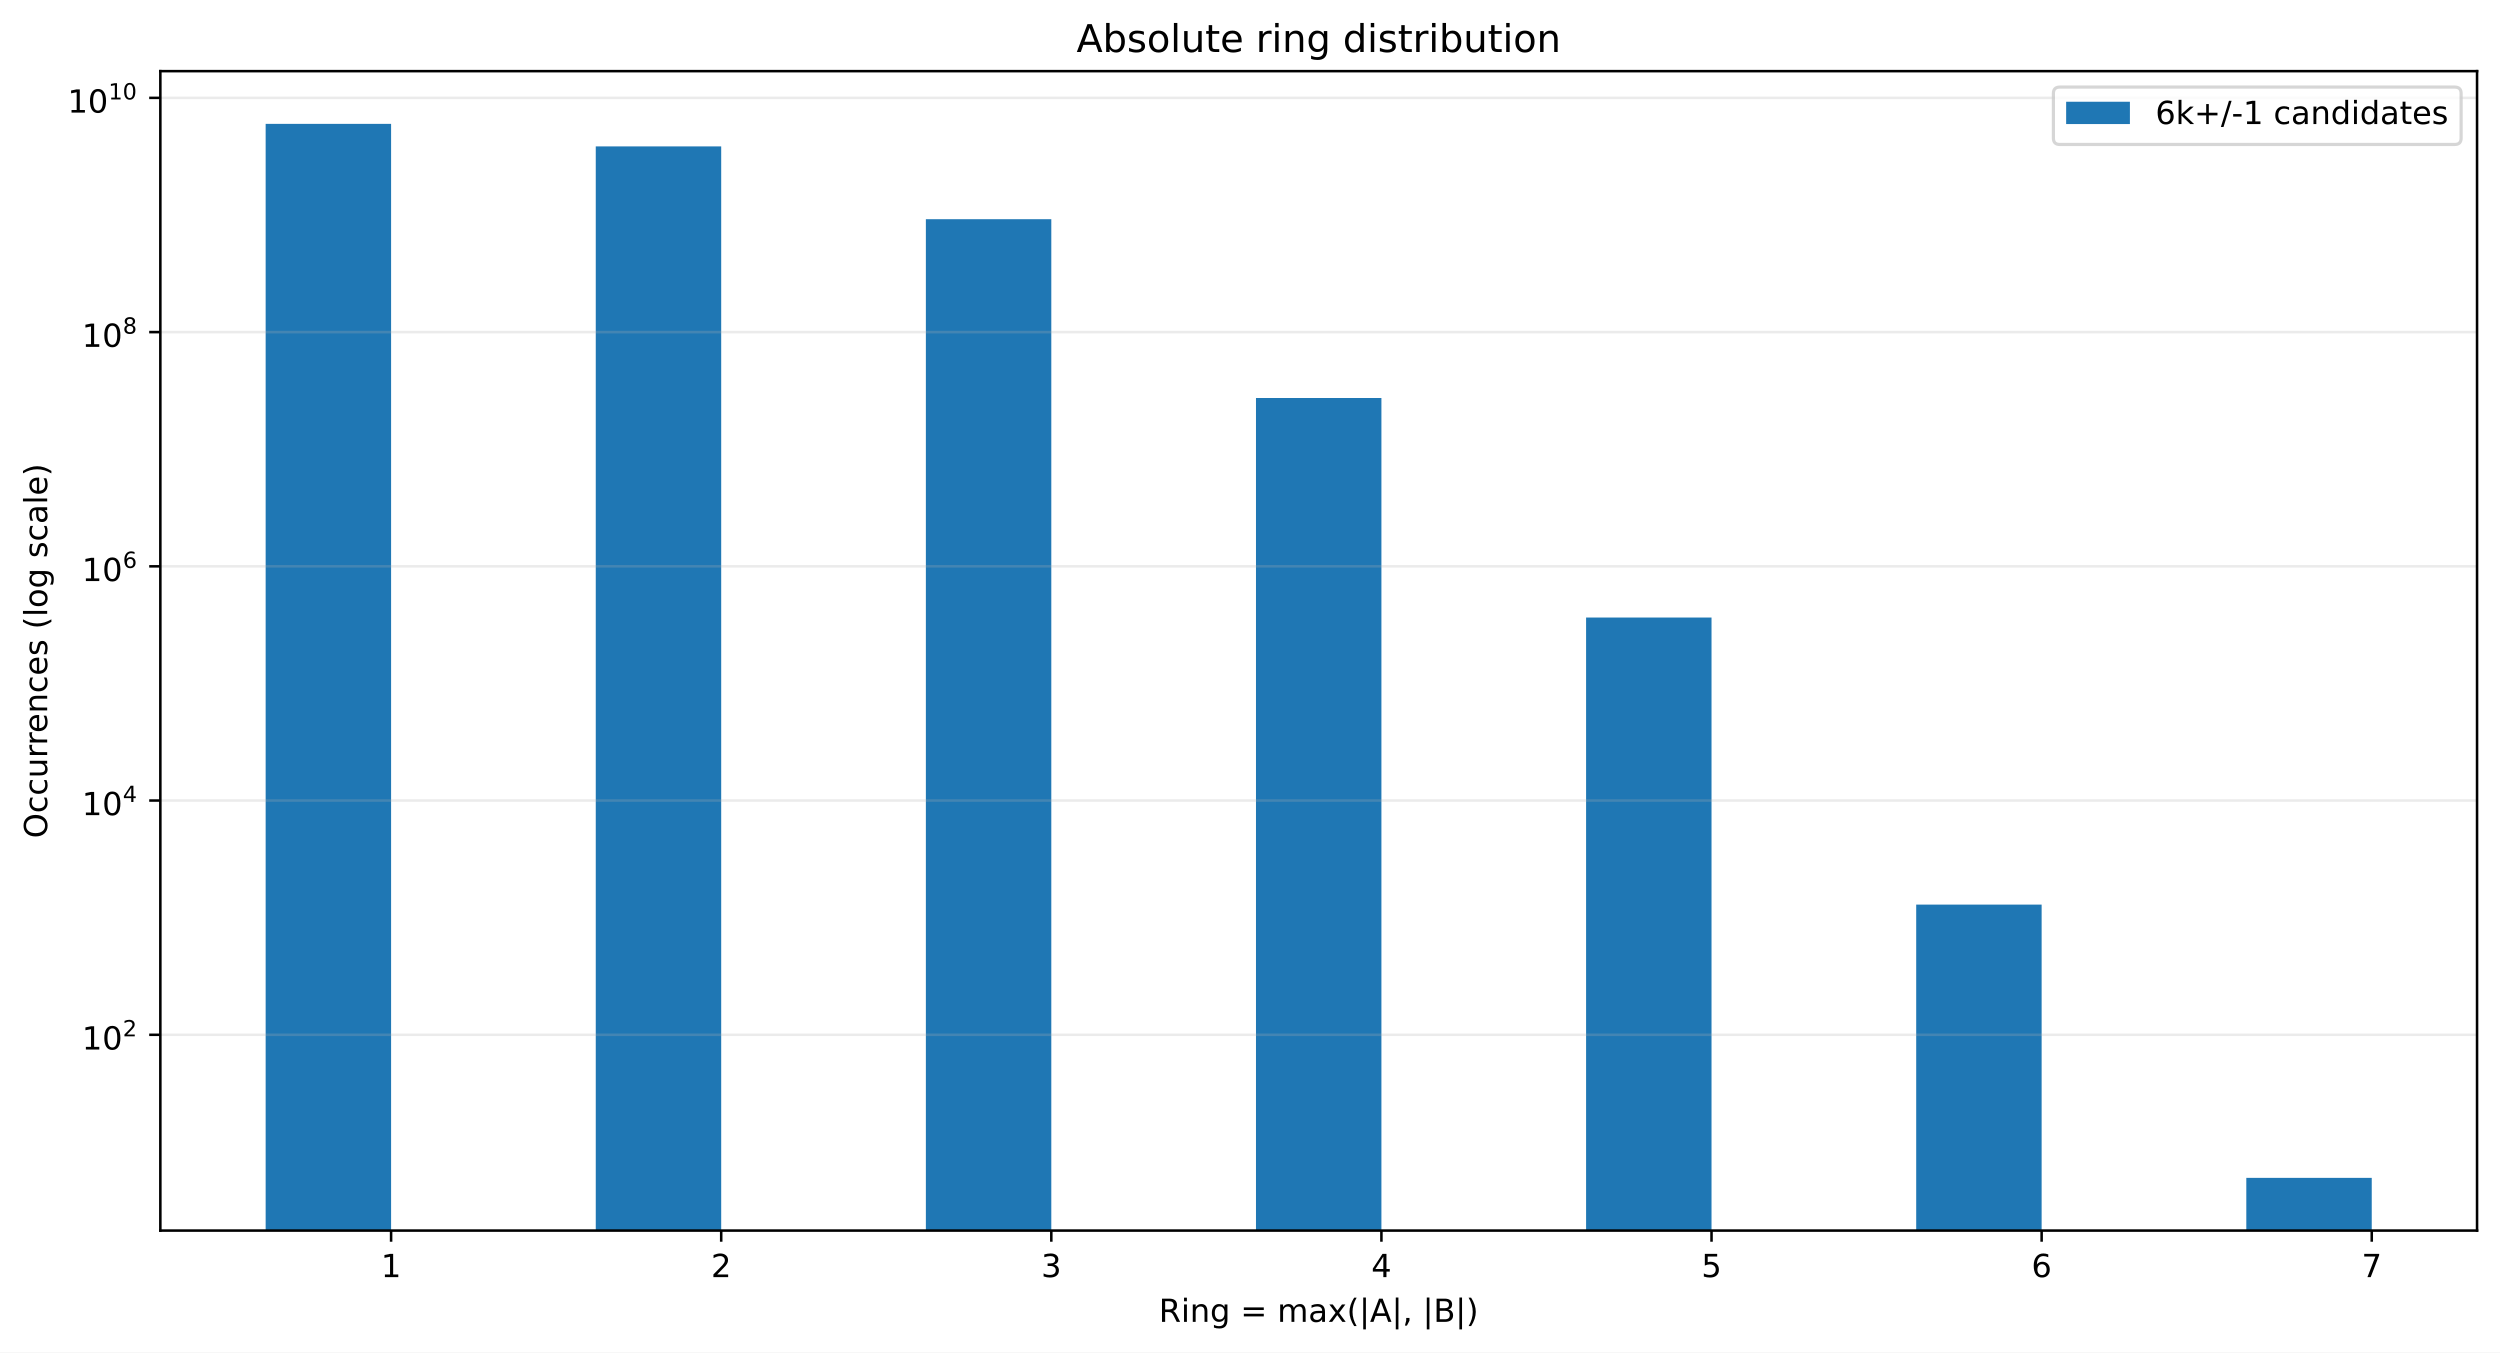
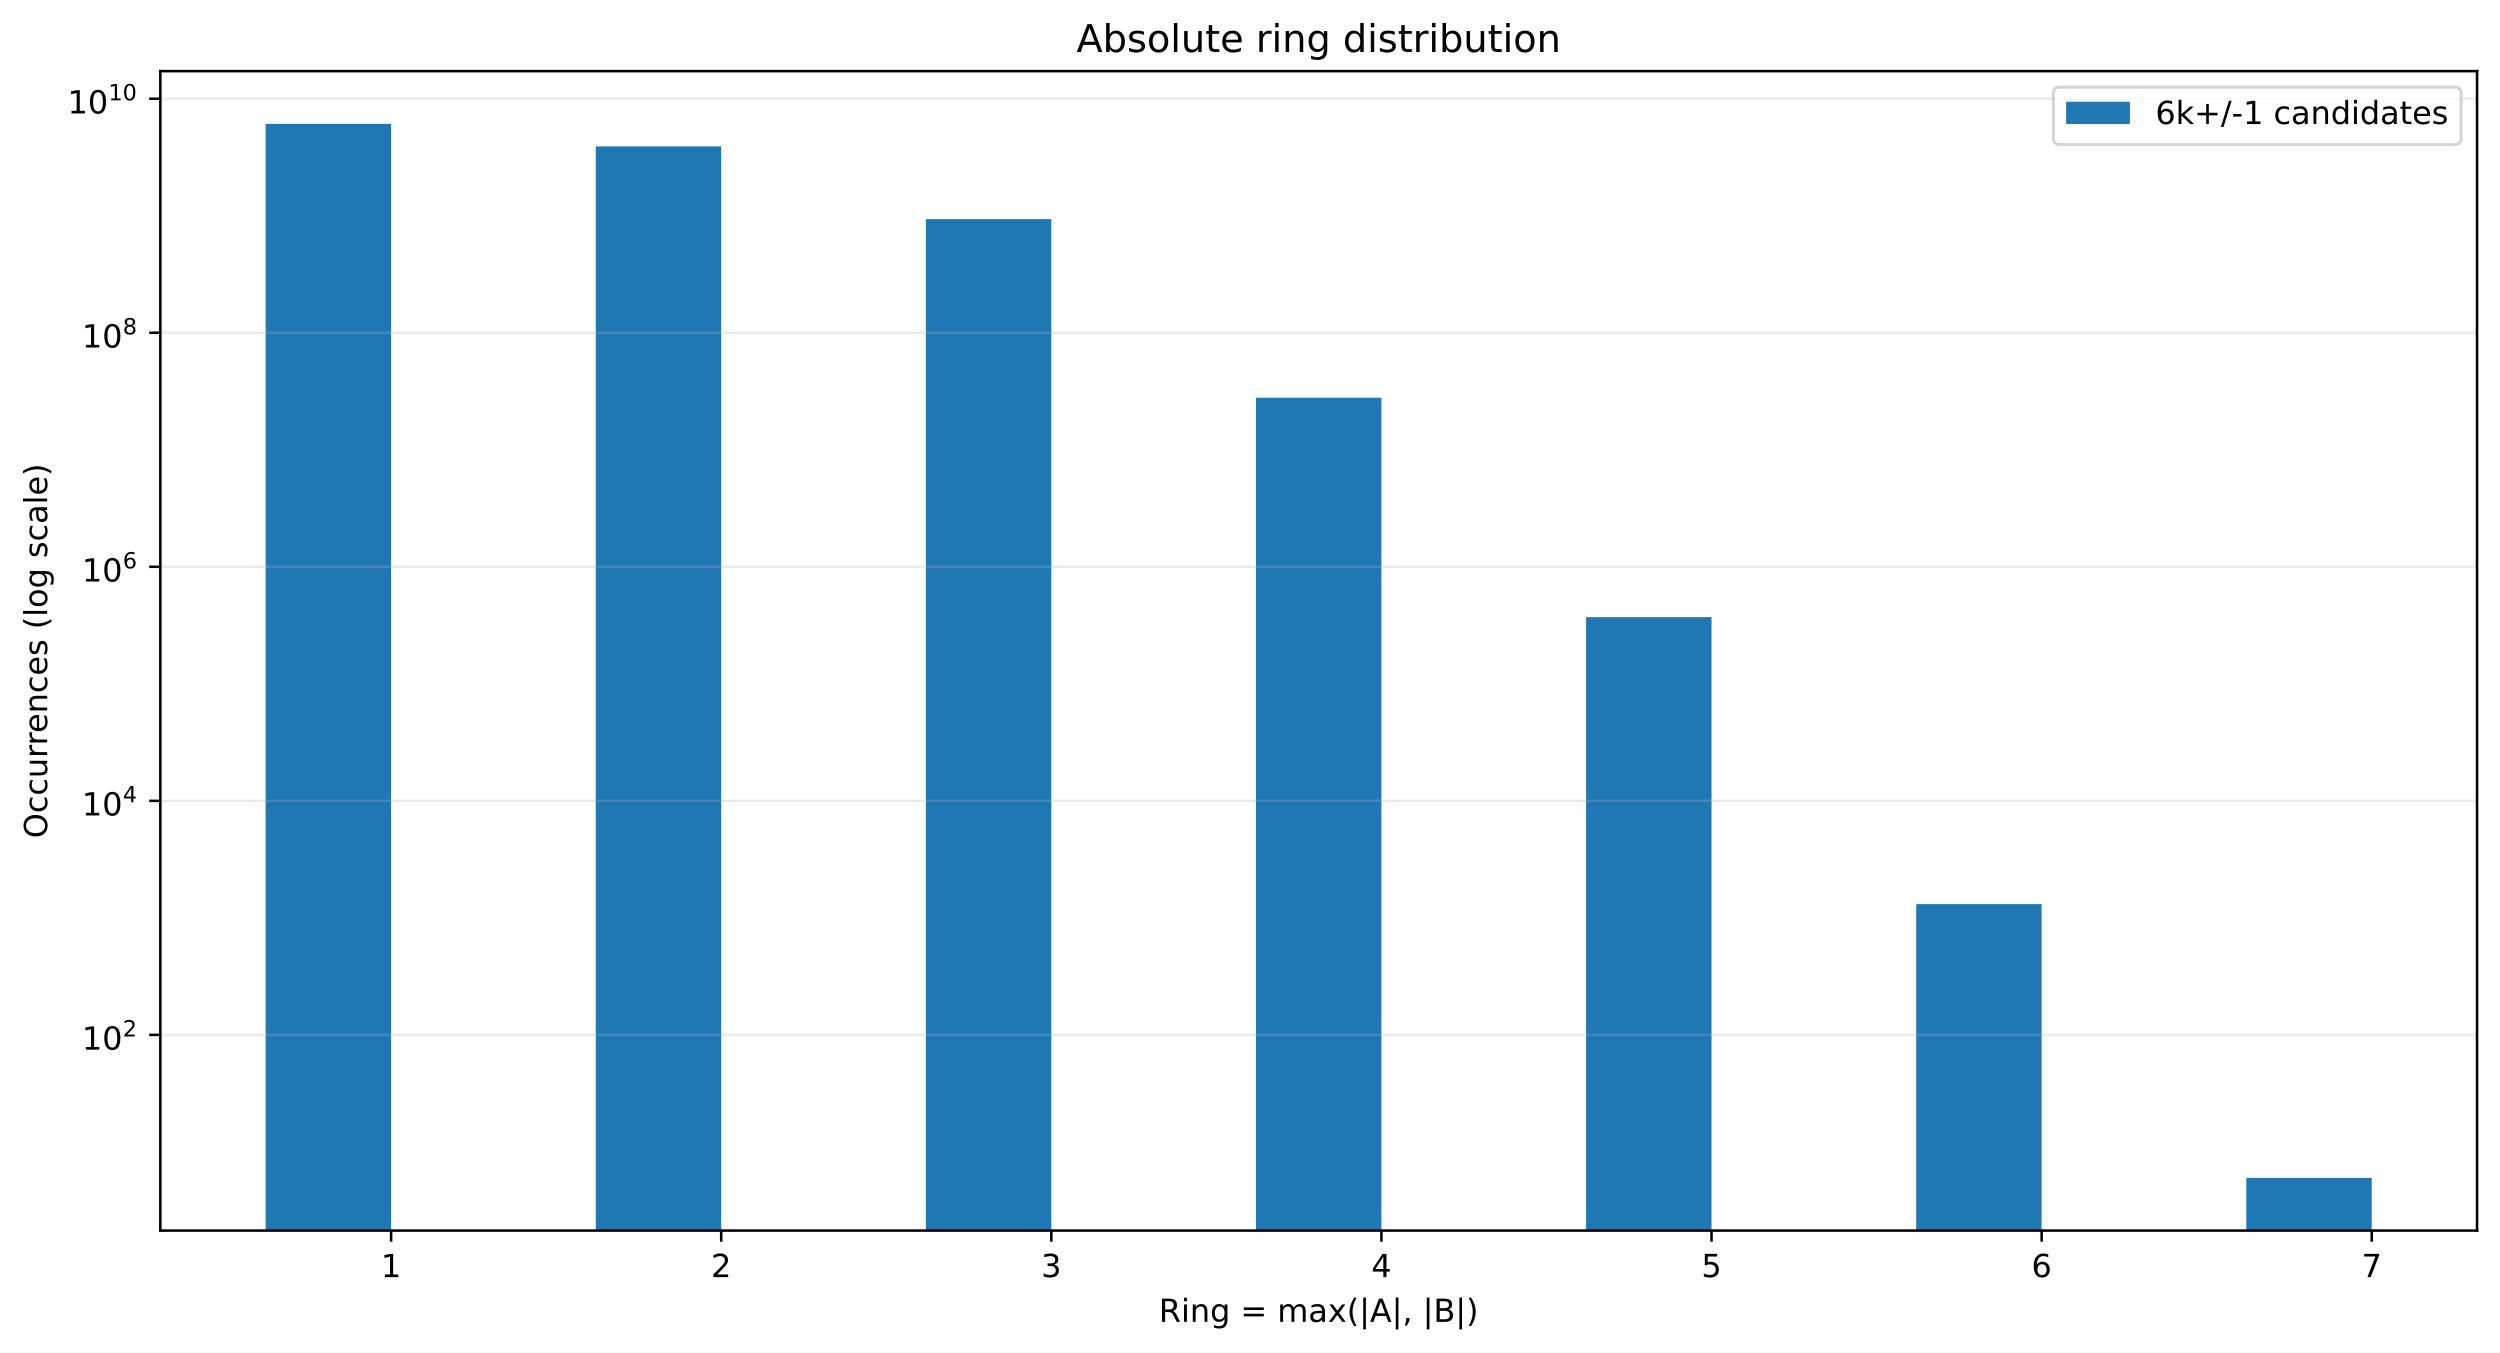
<svg xmlns="http://www.w3.org/2000/svg" xmlns:xlink="http://www.w3.org/1999/xlink" width="784.258pt" height="424.28pt" viewBox="0 0 784.258 424.28" version="1.1">
  <defs>
    <style type="text/css">*{stroke-linejoin: round; stroke-linecap: butt}</style>
  </defs>
  <g id="figure_1">
    <g id="patch_1">
      <path d="M 0 424.28  L 784.258 424.28  L 784.258 0  L 0 0  z " style="fill: #ffffff" />
    </g>
    <g id="axes_1">
      <g id="patch_2">
        <path d="M 50.301 386.036  L 777.058 386.036  L 777.058 22.318  L 50.301 22.318  z " style="fill: #ffffff" />
      </g>
      <g id="patch_3">
-         <path d="M 83.335 37136.998  L 122.687 37136.998  L 122.687 38.851  L 83.335 38.851  z " clip-path="url(#p5fe09b973d)" style="fill: #1f77b4" />
+         <path d="M 83.335 37108.078  L 122.687 37108.078  L 122.687 38.851  L 83.335 38.851  z " clip-path="url(#pec27e436ba)" style="fill: #1f77b4" />
      </g>
      <g id="patch_4">
-         <path d="M 186.891 37136.998  L 226.243 37136.998  L 226.243 45.922  L 186.891 45.922  z " clip-path="url(#p5fe09b973d)" style="fill: #1f77b4" />
+         <path d="M 186.891 37108.078  L 226.243 37108.078  L 226.243 45.917  L 186.891 45.917  z " clip-path="url(#pec27e436ba)" style="fill: #1f77b4" />
      </g>
      <g id="patch_5">
-         <path d="M 290.448 37136.998  L 329.799 37136.998  L 329.799 68.762  L 290.448 68.762  z " clip-path="url(#p5fe09b973d)" style="fill: #1f77b4" />
+         <path d="M 290.448 37108.078  L 329.799 37108.078  L 329.799 68.739  L 290.448 68.739  z " clip-path="url(#pec27e436ba)" style="fill: #1f77b4" />
      </g>
      <g id="patch_6">
-         <path d="M 394.004 37136.998  L 433.355 37136.998  L 433.355 124.848  L 394.004 124.848  z " clip-path="url(#p5fe09b973d)" style="fill: #1f77b4" />
+         <path d="M 394.004 37108.078  L 433.355 37108.078  L 433.355 124.78  L 394.004 124.78  z " clip-path="url(#pec27e436ba)" style="fill: #1f77b4" />
      </g>
      <g id="patch_7">
-         <path d="M 497.56 37136.998  L 536.912 37136.998  L 536.912 193.728  L 497.56 193.728  z " clip-path="url(#p5fe09b973d)" style="fill: #1f77b4" />
+         <path d="M 497.56 37108.078  L 536.912 37108.078  L 536.912 193.603  L 497.56 193.603  z " clip-path="url(#pec27e436ba)" style="fill: #1f77b4" />
      </g>
      <g id="patch_8">
-         <path d="M 601.116 37136.998  L 640.468 37136.998  L 640.468 283.775  L 601.116 283.775  z " clip-path="url(#p5fe09b973d)" style="fill: #1f77b4" />
+         <path d="M 601.116 37108.078  L 640.468 37108.078  L 640.468 283.634  L 601.116 283.634  z " clip-path="url(#pec27e436ba)" style="fill: #1f77b4" />
      </g>
      <g id="patch_9">
-         <path d="M 704.673 37136.998  L 744.024 37136.998  L 744.024 369.503  L 704.673 369.503  z " clip-path="url(#p5fe09b973d)" style="fill: #1f77b4" />
+         <path d="M 704.673 37108.078  L 744.024 37108.078  L 744.024 369.503  L 704.673 369.503  z " clip-path="url(#pec27e436ba)" style="fill: #1f77b4" />
      </g>
      <g id="matplotlib.axis_1">
        <g id="xtick_1">
          <g id="line2d_1">
            <defs>
-               <path id="m970b8997e5" d="M 0 0  L 0 3.5  " style="stroke: #000000; stroke-width: 0.8" />
+               <path id="mfa44f449a9" d="M 0 0  L 0 3.5  " style="stroke: #000000; stroke-width: 0.8" />
            </defs>
            <g>
-               <use xlink:href="#m970b8997e5" x="122.687" y="386.036" style="stroke: #000000; stroke-width: 0.8" />
+               <use xlink:href="#mfa44f449a9" x="122.687" y="386.036" style="stroke: #000000; stroke-width: 0.8" />
            </g>
          </g>
          <g id="text_1">
            <g transform="translate(119.5053 400.6334) scale(0.1 -0.1)">
              <defs>
                <path id="DejaVuSans-14" d="M 794 531  L 1825 531  L 1825 4091  L 703 3866  L 703 4441  L 1819 4666  L 2450 4666  L 2450 531  L 3481 531  L 3481 0  L 794 0  L 794 531  z " transform="scale(0.015625)" />
              </defs>
              <use xlink:href="#DejaVuSans-14" />
            </g>
          </g>
        </g>
        <g id="xtick_2">
          <g id="line2d_2">
            <g>
-               <use xlink:href="#m970b8997e5" x="226.243" y="386.036" style="stroke: #000000; stroke-width: 0.8" />
+               <use xlink:href="#mfa44f449a9" x="226.243" y="386.036" style="stroke: #000000; stroke-width: 0.8" />
            </g>
          </g>
          <g id="text_2">
            <g transform="translate(223.0616 400.6334) scale(0.1 -0.1)">
              <defs>
                <path id="DejaVuSans-15" d="M 1228 531  L 3431 531  L 3431 0  L 469 0  L 469 531  Q 828 903 1448 1529  Q 2069 2156 2228 2338  Q 2531 2678 2651 2914  Q 2772 3150 2772 3378  Q 2772 3750 2511 3984  Q 2250 4219 1831 4219  Q 1534 4219 1204 4116  Q 875 4013 500 3803  L 500 4441  Q 881 4594 1212 4672  Q 1544 4750 1819 4750  Q 2544 4750 2975 4387  Q 3406 4025 3406 3419  Q 3406 3131 3298 2873  Q 3191 2616 2906 2266  Q 2828 2175 2409 1742  Q 1991 1309 1228 531  z " transform="scale(0.015625)" />
              </defs>
              <use xlink:href="#DejaVuSans-15" />
            </g>
          </g>
        </g>
        <g id="xtick_3">
          <g id="line2d_3">
            <g>
-               <use xlink:href="#m970b8997e5" x="329.799" y="386.036" style="stroke: #000000; stroke-width: 0.8" />
+               <use xlink:href="#mfa44f449a9" x="329.799" y="386.036" style="stroke: #000000; stroke-width: 0.8" />
            </g>
          </g>
          <g id="text_3">
            <g transform="translate(326.6178 400.6334) scale(0.1 -0.1)">
              <defs>
                <path id="DejaVuSans-16" d="M 2597 2516  Q 3050 2419 3304 2112  Q 3559 1806 3559 1356  Q 3559 666 3084 287  Q 2609 -91 1734 -91  Q 1441 -91 1130 -33  Q 819 25 488 141  L 488 750  Q 750 597 1062 519  Q 1375 441 1716 441  Q 2309 441 2620 675  Q 2931 909 2931 1356  Q 2931 1769 2642 2001  Q 2353 2234 1838 2234  L 1294 2234  L 1294 2753  L 1863 2753  Q 2328 2753 2575 2939  Q 2822 3125 2822 3475  Q 2822 3834 2567 4026  Q 2313 4219 1838 4219  Q 1578 4219 1281 4162  Q 984 4106 628 3988  L 628 4550  Q 988 4650 1302 4700  Q 1616 4750 1894 4750  Q 2613 4750 3031 4423  Q 3450 4097 3450 3541  Q 3450 3153 3228 2886  Q 3006 2619 2597 2516  z " transform="scale(0.015625)" />
              </defs>
              <use xlink:href="#DejaVuSans-16" />
            </g>
          </g>
        </g>
        <g id="xtick_4">
          <g id="line2d_4">
            <g>
-               <use xlink:href="#m970b8997e5" x="433.355" y="386.036" style="stroke: #000000; stroke-width: 0.8" />
+               <use xlink:href="#mfa44f449a9" x="433.355" y="386.036" style="stroke: #000000; stroke-width: 0.8" />
            </g>
          </g>
          <g id="text_4">
            <g transform="translate(430.174 400.6334) scale(0.1 -0.1)">
              <defs>
                <path id="DejaVuSans-17" d="M 2419 4116  L 825 1625  L 2419 1625  L 2419 4116  z M 2253 4666  L 3047 4666  L 3047 1625  L 3713 1625  L 3713 1100  L 3047 1100  L 3047 0  L 2419 0  L 2419 1100  L 313 1100  L 313 1709  L 2253 4666  z " transform="scale(0.015625)" />
              </defs>
              <use xlink:href="#DejaVuSans-17" />
            </g>
          </g>
        </g>
        <g id="xtick_5">
          <g id="line2d_5">
            <g>
-               <use xlink:href="#m970b8997e5" x="536.912" y="386.036" style="stroke: #000000; stroke-width: 0.8" />
+               <use xlink:href="#mfa44f449a9" x="536.912" y="386.036" style="stroke: #000000; stroke-width: 0.8" />
            </g>
          </g>
          <g id="text_5">
            <g transform="translate(533.7303 400.6334) scale(0.1 -0.1)">
              <defs>
                <path id="DejaVuSans-18" d="M 691 4666  L 3169 4666  L 3169 4134  L 1269 4134  L 1269 2991  Q 1406 3038 1543 3061  Q 1681 3084 1819 3084  Q 2600 3084 3056 2656  Q 3513 2228 3513 1497  Q 3513 744 3044 326  Q 2575 -91 1722 -91  Q 1428 -91 1123 -41  Q 819 9 494 109  L 494 744  Q 775 591 1075 516  Q 1375 441 1709 441  Q 2250 441 2565 725  Q 2881 1009 2881 1497  Q 2881 1984 2565 2268  Q 2250 2553 1709 2553  Q 1456 2553 1204 2497  Q 953 2441 691 2322  L 691 4666  z " transform="scale(0.015625)" />
              </defs>
              <use xlink:href="#DejaVuSans-18" />
            </g>
          </g>
        </g>
        <g id="xtick_6">
          <g id="line2d_6">
            <g>
-               <use xlink:href="#m970b8997e5" x="640.468" y="386.036" style="stroke: #000000; stroke-width: 0.8" />
+               <use xlink:href="#mfa44f449a9" x="640.468" y="386.036" style="stroke: #000000; stroke-width: 0.8" />
            </g>
          </g>
          <g id="text_6">
            <g transform="translate(637.2865 400.6334) scale(0.1 -0.1)">
              <defs>
                <path id="DejaVuSans-19" d="M 2113 2584  Q 1688 2584 1439 2293  Q 1191 2003 1191 1497  Q 1191 994 1439 701  Q 1688 409 2113 409  Q 2538 409 2786 701  Q 3034 994 3034 1497  Q 3034 2003 2786 2293  Q 2538 2584 2113 2584  z M 3366 4563  L 3366 3988  Q 3128 4100 2886 4159  Q 2644 4219 2406 4219  Q 1781 4219 1451 3797  Q 1122 3375 1075 2522  Q 1259 2794 1537 2939  Q 1816 3084 2150 3084  Q 2853 3084 3261 2657  Q 3669 2231 3669 1497  Q 3669 778 3244 343  Q 2819 -91 2113 -91  Q 1303 -91 875 529  Q 447 1150 447 2328  Q 447 3434 972 4092  Q 1497 4750 2381 4750  Q 2619 4750 2861 4703  Q 3103 4656 3366 4563  z " transform="scale(0.015625)" />
              </defs>
              <use xlink:href="#DejaVuSans-19" />
            </g>
          </g>
        </g>
        <g id="xtick_7">
          <g id="line2d_7">
            <g>
-               <use xlink:href="#m970b8997e5" x="744.024" y="386.036" style="stroke: #000000; stroke-width: 0.8" />
+               <use xlink:href="#mfa44f449a9" x="744.024" y="386.036" style="stroke: #000000; stroke-width: 0.8" />
            </g>
          </g>
          <g id="text_7">
            <g transform="translate(740.8427 400.6334) scale(0.1 -0.1)">
              <defs>
                <path id="DejaVuSans-1a" d="M 525 4666  L 3525 4666  L 3525 4397  L 1831 0  L 1172 0  L 2766 4134  L 525 4134  L 525 4666  z " transform="scale(0.015625)" />
              </defs>
              <use xlink:href="#DejaVuSans-1a" />
            </g>
          </g>
        </g>
        <g id="text_8">
          <g transform="translate(363.5437 414.678) scale(0.1 -0.1)">
            <defs>
              <path id="DejaVuSans-35" d="M 2841 2188  Q 3044 2119 3236 1894  Q 3428 1669 3622 1275  L 4263 0  L 3584 0  L 2988 1197  Q 2756 1666 2539 1819  Q 2322 1972 1947 1972  L 1259 1972  L 1259 0  L 628 0  L 628 4666  L 2053 4666  Q 2853 4666 3247 4331  Q 3641 3997 3641 3322  Q 3641 2881 3436 2590  Q 3231 2300 2841 2188  z M 1259 4147  L 1259 2491  L 2053 2491  Q 2509 2491 2742 2702  Q 2975 2913 2975 3322  Q 2975 3731 2742 3939  Q 2509 4147 2053 4147  L 1259 4147  z " transform="scale(0.015625)" />
              <path id="DejaVuSans-4c" d="M 603 3500  L 1178 3500  L 1178 0  L 603 0  L 603 3500  z M 603 4863  L 1178 4863  L 1178 4134  L 603 4134  L 603 4863  z " transform="scale(0.015625)" />
              <path id="DejaVuSans-51" d="M 3513 2113  L 3513 0  L 2938 0  L 2938 2094  Q 2938 2591 2744 2837  Q 2550 3084 2163 3084  Q 1697 3084 1428 2787  Q 1159 2491 1159 1978  L 1159 0  L 581 0  L 581 3500  L 1159 3500  L 1159 2956  Q 1366 3272 1645 3428  Q 1925 3584 2291 3584  Q 2894 3584 3203 3211  Q 3513 2838 3513 2113  z " transform="scale(0.015625)" />
              <path id="DejaVuSans-4a" d="M 2906 1791  Q 2906 2416 2648 2759  Q 2391 3103 1925 3103  Q 1463 3103 1205 2759  Q 947 2416 947 1791  Q 947 1169 1205 825  Q 1463 481 1925 481  Q 2391 481 2648 825  Q 2906 1169 2906 1791  z M 3481 434  Q 3481 -459 3084 -895  Q 2688 -1331 1869 -1331  Q 1566 -1331 1297 -1286  Q 1028 -1241 775 -1147  L 775 -588  Q 1028 -725 1275 -790  Q 1522 -856 1778 -856  Q 2344 -856 2625 -561  Q 2906 -266 2906 331  L 2906 616  Q 2728 306 2450 153  Q 2172 0 1784 0  Q 1141 0 747 490  Q 353 981 353 1791  Q 353 2603 747 3093  Q 1141 3584 1784 3584  Q 2172 3584 2450 3431  Q 2728 3278 2906 2969  L 2906 3500  L 3481 3500  L 3481 434  z " transform="scale(0.015625)" />
              <path id="DejaVuSans-3" transform="scale(0.015625)" />
              <path id="DejaVuSans-20" d="M 678 2906  L 4684 2906  L 4684 2381  L 678 2381  L 678 2906  z M 678 1631  L 4684 1631  L 4684 1100  L 678 1100  L 678 1631  z " transform="scale(0.015625)" />
              <path id="DejaVuSans-50" d="M 3328 2828  Q 3544 3216 3844 3400  Q 4144 3584 4550 3584  Q 5097 3584 5394 3201  Q 5691 2819 5691 2113  L 5691 0  L 5113 0  L 5113 2094  Q 5113 2597 4934 2840  Q 4756 3084 4391 3084  Q 3944 3084 3684 2787  Q 3425 2491 3425 1978  L 3425 0  L 2847 0  L 2847 2094  Q 2847 2600 2669 2842  Q 2491 3084 2119 3084  Q 1678 3084 1418 2786  Q 1159 2488 1159 1978  L 1159 0  L 581 0  L 581 3500  L 1159 3500  L 1159 2956  Q 1356 3278 1631 3431  Q 1906 3584 2284 3584  Q 2666 3584 2933 3390  Q 3200 3197 3328 2828  z " transform="scale(0.015625)" />
              <path id="DejaVuSans-44" d="M 2194 1759  Q 1497 1759 1228 1600  Q 959 1441 959 1056  Q 959 750 1161 570  Q 1363 391 1709 391  Q 2188 391 2477 730  Q 2766 1069 2766 1631  L 2766 1759  L 2194 1759  z M 3341 1997  L 3341 0  L 2766 0  L 2766 531  Q 2569 213 2275 61  Q 1981 -91 1556 -91  Q 1019 -91 701 211  Q 384 513 384 1019  Q 384 1609 779 1909  Q 1175 2209 1959 2209  L 2766 2209  L 2766 2266  Q 2766 2663 2505 2880  Q 2244 3097 1772 3097  Q 1472 3097 1187 3025  Q 903 2953 641 2809  L 641 3341  Q 956 3463 1253 3523  Q 1550 3584 1831 3584  Q 2591 3584 2966 3190  Q 3341 2797 3341 1997  z " transform="scale(0.015625)" />
              <path id="DejaVuSans-5b" d="M 3513 3500  L 2247 1797  L 3578 0  L 2900 0  L 1881 1375  L 863 0  L 184 0  L 1544 1831  L 300 3500  L 978 3500  L 1906 2253  L 2834 3500  L 3513 3500  z " transform="scale(0.015625)" />
              <path id="DejaVuSans-b" d="M 1984 4856  Q 1566 4138 1362 3434  Q 1159 2731 1159 2009  Q 1159 1288 1364 580  Q 1569 -128 1984 -844  L 1484 -844  Q 1016 -109 783 600  Q 550 1309 550 2009  Q 550 2706 781 3412  Q 1013 4119 1484 4856  L 1984 4856  z " transform="scale(0.015625)" />
              <path id="DejaVuSans-5f" d="M 1344 4891  L 1344 -1509  L 813 -1509  L 813 4891  L 1344 4891  z " transform="scale(0.015625)" />
              <path id="DejaVuSans-24" d="M 2188 4044  L 1331 1722  L 3047 1722  L 2188 4044  z M 1831 4666  L 2547 4666  L 4325 0  L 3669 0  L 3244 1197  L 1141 1197  L 716 0  L 50 0  L 1831 4666  z " transform="scale(0.015625)" />
              <path id="DejaVuSans-f" d="M 750 794  L 1409 794  L 1409 256  L 897 -744  L 494 -744  L 750 256  L 750 794  z " transform="scale(0.015625)" />
              <path id="DejaVuSans-25" d="M 1259 2228  L 1259 519  L 2272 519  Q 2781 519 3026 730  Q 3272 941 3272 1375  Q 3272 1813 3026 2020  Q 2781 2228 2272 2228  L 1259 2228  z M 1259 4147  L 1259 2741  L 2194 2741  Q 2656 2741 2882 2914  Q 3109 3088 3109 3444  Q 3109 3797 2882 3972  Q 2656 4147 2194 4147  L 1259 4147  z M 628 4666  L 2241 4666  Q 2963 4666 3353 4366  Q 3744 4066 3744 3513  Q 3744 3084 3544 2831  Q 3344 2578 2956 2516  Q 3422 2416 3680 2098  Q 3938 1781 3938 1306  Q 3938 681 3513 340  Q 3088 0 2303 0  L 628 0  L 628 4666  z " transform="scale(0.015625)" />
              <path id="DejaVuSans-c" d="M 513 4856  L 1013 4856  Q 1481 4119 1714 3412  Q 1947 2706 1947 2009  Q 1947 1309 1714 600  Q 1481 -109 1013 -844  L 513 -844  Q 928 -128 1133 580  Q 1338 1288 1338 2009  Q 1338 2731 1133 3434  Q 928 4138 513 4856  z " transform="scale(0.015625)" />
            </defs>
            <use xlink:href="#DejaVuSans-35" />
            <use xlink:href="#DejaVuSans-4c" transform="translate(69.48438 0)" />
            <use xlink:href="#DejaVuSans-51" transform="translate(97.26562 0)" />
            <use xlink:href="#DejaVuSans-4a" transform="translate(160.6406 0)" />
            <use xlink:href="#DejaVuSans-3" transform="translate(224.125 0)" />
            <use xlink:href="#DejaVuSans-20" transform="translate(255.9062 0)" />
            <use xlink:href="#DejaVuSans-3" transform="translate(339.7031 0)" />
            <use xlink:href="#DejaVuSans-50" transform="translate(371.4844 0)" />
            <use xlink:href="#DejaVuSans-44" transform="translate(468.8906 0)" />
            <use xlink:href="#DejaVuSans-5b" transform="translate(530.1719 0)" />
            <use xlink:href="#DejaVuSans-b" transform="translate(589.3594 0)" />
            <use xlink:href="#DejaVuSans-5f" transform="translate(628.375 0)" />
            <use xlink:href="#DejaVuSans-24" transform="translate(662.0625 0)" />
            <use xlink:href="#DejaVuSans-5f" transform="translate(730.4688 0)" />
            <use xlink:href="#DejaVuSans-f" transform="translate(764.1562 0)" />
            <use xlink:href="#DejaVuSans-3" transform="translate(795.9375 0)" />
            <use xlink:href="#DejaVuSans-5f" transform="translate(827.7188 0)" />
            <use xlink:href="#DejaVuSans-25" transform="translate(861.4062 0)" />
            <use xlink:href="#DejaVuSans-5f" transform="translate(930.0156 0)" />
            <use xlink:href="#DejaVuSans-c" transform="translate(963.7031 0)" />
          </g>
        </g>
      </g>
      <g id="matplotlib.axis_2">
        <g id="ytick_1">
          <g id="line2d_8">
-             <path d="M 50.301 324.614  L 777.058 324.614  " clip-path="url(#p5fe09b973d)" style="fill: none; stroke: #b0b0b0; stroke-opacity: 0.25; stroke-width: 0.8; stroke-linecap: square" />
+             <path d="M 50.301 324.649  L 777.058 324.649  " clip-path="url(#pec27e436ba)" style="fill: none; stroke: #b0b0b0; stroke-opacity: 0.25; stroke-width: 0.8; stroke-linecap: square" />
          </g>
          <g id="line2d_9">
            <defs>
-               <path id="m343a45892f" d="M 0 0  L -3.5 0  " style="stroke: #000000; stroke-width: 0.8" />
+               <path id="mf5ec9615e3" d="M 0 0  L -3.5 0  " style="stroke: #000000; stroke-width: 0.8" />
            </defs>
            <g>
-               <use xlink:href="#m343a45892f" x="50.301" y="324.614" style="stroke: #000000; stroke-width: 0.8" />
+               <use xlink:href="#mf5ec9615e3" x="50.301" y="324.649" style="stroke: #000000; stroke-width: 0.8" />
            </g>
          </g>
          <g id="text_9">
-             <g transform="translate(25.70078 329.3138) scale(0.1 -0.1)">
+             <g transform="translate(25.70078 329.3491) scale(0.1 -0.1)">
              <defs>
                <path id="DejaVuSans-13" d="M 2034 4250  Q 1547 4250 1301 3770  Q 1056 3291 1056 2328  Q 1056 1369 1301 889  Q 1547 409 2034 409  Q 2525 409 2770 889  Q 3016 1369 3016 2328  Q 3016 3291 2770 3770  Q 2525 4250 2034 4250  z M 2034 4750  Q 2819 4750 3233 4129  Q 3647 3509 3647 2328  Q 3647 1150 3233 529  Q 2819 -91 2034 -91  Q 1250 -91 836 529  Q 422 1150 422 2328  Q 422 3509 836 4129  Q 1250 4750 2034 4750  z " transform="scale(0.015625)" />
              </defs>
              <use xlink:href="#DejaVuSans-14" transform="translate(0 0.746875)" />
              <use xlink:href="#DejaVuSans-13" transform="translate(63.62305 0.746875)" />
              <use xlink:href="#DejaVuSans-15" transform="translate(128.2031 42.04688) scale(0.7)" />
            </g>
          </g>
        </g>
        <g id="ytick_2">
          <g id="line2d_10">
-             <path d="M 50.301 251.136  L 777.058 251.136  " clip-path="url(#p5fe09b973d)" style="fill: none; stroke: #b0b0b0; stroke-opacity: 0.25; stroke-width: 0.8; stroke-linecap: square" />
+             <path d="M 50.301 251.229  L 777.058 251.229  " clip-path="url(#pec27e436ba)" style="fill: none; stroke: #b0b0b0; stroke-opacity: 0.25; stroke-width: 0.8; stroke-linecap: square" />
          </g>
          <g id="line2d_11">
            <g>
-               <use xlink:href="#m343a45892f" x="50.301" y="251.136" style="stroke: #000000; stroke-width: 0.8" />
+               <use xlink:href="#mf5ec9615e3" x="50.301" y="251.229" style="stroke: #000000; stroke-width: 0.8" />
            </g>
          </g>
          <g id="text_10">
-             <g transform="translate(25.70078 255.786) scale(0.1 -0.1)">
+             <g transform="translate(25.70078 255.8791) scale(0.1 -0.1)">
              <use xlink:href="#DejaVuSans-14" transform="translate(0 0.665625)" />
              <use xlink:href="#DejaVuSans-13" transform="translate(63.62305 0.665625)" />
              <use xlink:href="#DejaVuSans-17" transform="translate(128.2031 41.96563) scale(0.7)" />
            </g>
          </g>
        </g>
        <g id="ytick_3">
          <g id="line2d_12">
-             <path d="M 50.301 177.658  L 777.058 177.658  " clip-path="url(#p5fe09b973d)" style="fill: none; stroke: #b0b0b0; stroke-opacity: 0.25; stroke-width: 0.8; stroke-linecap: square" />
+             <path d="M 50.301 177.809  L 777.058 177.809  " clip-path="url(#pec27e436ba)" style="fill: none; stroke: #b0b0b0; stroke-opacity: 0.25; stroke-width: 0.8; stroke-linecap: square" />
          </g>
          <g id="line2d_13">
            <g>
-               <use xlink:href="#m343a45892f" x="50.301" y="177.658" style="stroke: #000000; stroke-width: 0.8" />
+               <use xlink:href="#mf5ec9615e3" x="50.301" y="177.809" style="stroke: #000000; stroke-width: 0.8" />
            </g>
          </g>
          <g id="text_11">
-             <g transform="translate(25.70078 182.3581) scale(0.1 -0.1)">
+             <g transform="translate(25.70078 182.509) scale(0.1 -0.1)">
              <use xlink:href="#DejaVuSans-14" transform="translate(0 0.746875)" />
              <use xlink:href="#DejaVuSans-13" transform="translate(63.62305 0.746875)" />
              <use xlink:href="#DejaVuSans-19" transform="translate(128.2031 42.04688) scale(0.7)" />
            </g>
          </g>
        </g>
        <g id="ytick_4">
          <g id="line2d_14">
-             <path d="M 50.301 104.18  L 777.058 104.18  " clip-path="url(#p5fe09b973d)" style="fill: none; stroke: #b0b0b0; stroke-opacity: 0.25; stroke-width: 0.8; stroke-linecap: square" />
+             <path d="M 50.301 104.389  L 777.058 104.389  " clip-path="url(#pec27e436ba)" style="fill: none; stroke: #b0b0b0; stroke-opacity: 0.25; stroke-width: 0.8; stroke-linecap: square" />
          </g>
          <g id="line2d_15">
            <g>
-               <use xlink:href="#m343a45892f" x="50.301" y="104.18" style="stroke: #000000; stroke-width: 0.8" />
+               <use xlink:href="#mf5ec9615e3" x="50.301" y="104.389" style="stroke: #000000; stroke-width: 0.8" />
            </g>
          </g>
          <g id="text_12">
-             <g transform="translate(25.70078 108.8803) scale(0.1 -0.1)">
+             <g transform="translate(25.70078 109.089) scale(0.1 -0.1)">
              <defs>
                <path id="DejaVuSans-1b" d="M 2034 2216  Q 1584 2216 1326 1975  Q 1069 1734 1069 1313  Q 1069 891 1326 650  Q 1584 409 2034 409  Q 2484 409 2743 651  Q 3003 894 3003 1313  Q 3003 1734 2745 1975  Q 2488 2216 2034 2216  z M 1403 2484  Q 997 2584 770 2862  Q 544 3141 544 3541  Q 544 4100 942 4425  Q 1341 4750 2034 4750  Q 2731 4750 3128 4425  Q 3525 4100 3525 3541  Q 3525 3141 3298 2862  Q 3072 2584 2669 2484  Q 3125 2378 3379 2068  Q 3634 1759 3634 1313  Q 3634 634 3220 271  Q 2806 -91 2034 -91  Q 1263 -91 848 271  Q 434 634 434 1313  Q 434 1759 690 2068  Q 947 2378 1403 2484  z M 1172 3481  Q 1172 3119 1398 2916  Q 1625 2713 2034 2713  Q 2441 2713 2670 2916  Q 2900 3119 2900 3481  Q 2900 3844 2670 4047  Q 2441 4250 2034 4250  Q 1625 4250 1398 4047  Q 1172 3844 1172 3481  z " transform="scale(0.015625)" />
              </defs>
              <use xlink:href="#DejaVuSans-14" transform="translate(0 0.746875)" />
              <use xlink:href="#DejaVuSans-13" transform="translate(63.62305 0.746875)" />
              <use xlink:href="#DejaVuSans-1b" transform="translate(128.2031 42.04688) scale(0.7)" />
            </g>
          </g>
        </g>
        <g id="ytick_5">
          <g id="line2d_16">
-             <path d="M 50.301 30.703  L 777.058 30.703  " clip-path="url(#p5fe09b973d)" style="fill: none; stroke: #b0b0b0; stroke-opacity: 0.25; stroke-width: 0.8; stroke-linecap: square" />
+             <path d="M 50.301 30.969  L 777.058 30.969  " clip-path="url(#pec27e436ba)" style="fill: none; stroke: #b0b0b0; stroke-opacity: 0.25; stroke-width: 0.8; stroke-linecap: square" />
          </g>
          <g id="line2d_17">
            <g>
-               <use xlink:href="#m343a45892f" x="50.301" y="30.703" style="stroke: #000000; stroke-width: 0.8" />
+               <use xlink:href="#mf5ec9615e3" x="50.301" y="30.969" style="stroke: #000000; stroke-width: 0.8" />
            </g>
          </g>
          <g id="text_13">
-             <g transform="translate(21.20078 35.40252) scale(0.1 -0.1)">
+             <g transform="translate(21.20078 35.66902) scale(0.1 -0.1)">
              <use xlink:href="#DejaVuSans-14" transform="translate(0 0.746875)" />
              <use xlink:href="#DejaVuSans-13" transform="translate(63.62305 0.746875)" />
              <use xlink:href="#DejaVuSans-14" transform="translate(128.2031 42.04688) scale(0.7)" />
              <use xlink:href="#DejaVuSans-13" transform="translate(172.7393 42.04688) scale(0.7)" />
            </g>
          </g>
        </g>
        <g id="text_14">
          <g transform="translate(14.79844 262.9551) rotate(-90) scale(0.1 -0.1)">
            <defs>
              <path id="DejaVuSans-32" d="M 2522 4238  Q 1834 4238 1429 3725  Q 1025 3213 1025 2328  Q 1025 1447 1429 934  Q 1834 422 2522 422  Q 3209 422 3611 934  Q 4013 1447 4013 2328  Q 4013 3213 3611 3725  Q 3209 4238 2522 4238  z M 2522 4750  Q 3503 4750 4090 4092  Q 4678 3434 4678 2328  Q 4678 1225 4090 567  Q 3503 -91 2522 -91  Q 1538 -91 948 565  Q 359 1222 359 2328  Q 359 3434 948 4092  Q 1538 4750 2522 4750  z " transform="scale(0.015625)" />
              <path id="DejaVuSans-46" d="M 3122 3366  L 3122 2828  Q 2878 2963 2633 3030  Q 2388 3097 2138 3097  Q 1578 3097 1268 2742  Q 959 2388 959 1747  Q 959 1106 1268 751  Q 1578 397 2138 397  Q 2388 397 2633 464  Q 2878 531 3122 666  L 3122 134  Q 2881 22 2623 -34  Q 2366 -91 2075 -91  Q 1284 -91 818 406  Q 353 903 353 1747  Q 353 2603 823 3093  Q 1294 3584 2113 3584  Q 2378 3584 2631 3529  Q 2884 3475 3122 3366  z " transform="scale(0.015625)" />
              <path id="DejaVuSans-58" d="M 544 1381  L 544 3500  L 1119 3500  L 1119 1403  Q 1119 906 1312 657  Q 1506 409 1894 409  Q 2359 409 2629 706  Q 2900 1003 2900 1516  L 2900 3500  L 3475 3500  L 3475 0  L 2900 0  L 2900 538  Q 2691 219 2414 64  Q 2138 -91 1772 -91  Q 1169 -91 856 284  Q 544 659 544 1381  z M 1991 3584  L 1991 3584  z " transform="scale(0.015625)" />
              <path id="DejaVuSans-55" d="M 2631 2963  Q 2534 3019 2420 3045  Q 2306 3072 2169 3072  Q 1681 3072 1420 2755  Q 1159 2438 1159 1844  L 1159 0  L 581 0  L 581 3500  L 1159 3500  L 1159 2956  Q 1341 3275 1631 3429  Q 1922 3584 2338 3584  Q 2397 3584 2469 3576  Q 2541 3569 2628 3553  L 2631 2963  z " transform="scale(0.015625)" />
              <path id="DejaVuSans-48" d="M 3597 1894  L 3597 1613  L 953 1613  Q 991 1019 1311 708  Q 1631 397 2203 397  Q 2534 397 2845 478  Q 3156 559 3463 722  L 3463 178  Q 3153 47 2828 -22  Q 2503 -91 2169 -91  Q 1331 -91 842 396  Q 353 884 353 1716  Q 353 2575 817 3079  Q 1281 3584 2069 3584  Q 2775 3584 3186 3129  Q 3597 2675 3597 1894  z M 3022 2063  Q 3016 2534 2758 2815  Q 2500 3097 2075 3097  Q 1594 3097 1305 2825  Q 1016 2553 972 2059  L 3022 2063  z " transform="scale(0.015625)" />
              <path id="DejaVuSans-56" d="M 2834 3397  L 2834 2853  Q 2591 2978 2328 3040  Q 2066 3103 1784 3103  Q 1356 3103 1142 2972  Q 928 2841 928 2578  Q 928 2378 1081 2264  Q 1234 2150 1697 2047  L 1894 2003  Q 2506 1872 2764 1633  Q 3022 1394 3022 966  Q 3022 478 2636 193  Q 2250 -91 1575 -91  Q 1294 -91 989 -36  Q 684 19 347 128  L 347 722  Q 666 556 975 473  Q 1284 391 1588 391  Q 1994 391 2212 530  Q 2431 669 2431 922  Q 2431 1156 2273 1281  Q 2116 1406 1581 1522  L 1381 1569  Q 847 1681 609 1914  Q 372 2147 372 2553  Q 372 3047 722 3315  Q 1072 3584 1716 3584  Q 2034 3584 2315 3537  Q 2597 3491 2834 3397  z " transform="scale(0.015625)" />
              <path id="DejaVuSans-4f" d="M 603 4863  L 1178 4863  L 1178 0  L 603 0  L 603 4863  z " transform="scale(0.015625)" />
              <path id="DejaVuSans-52" d="M 1959 3097  Q 1497 3097 1228 2736  Q 959 2375 959 1747  Q 959 1119 1226 758  Q 1494 397 1959 397  Q 2419 397 2687 759  Q 2956 1122 2956 1747  Q 2956 2369 2687 2733  Q 2419 3097 1959 3097  z M 1959 3584  Q 2709 3584 3137 3096  Q 3566 2609 3566 1747  Q 3566 888 3137 398  Q 2709 -91 1959 -91  Q 1206 -91 779 398  Q 353 888 353 1747  Q 353 2609 779 3096  Q 1206 3584 1959 3584  z " transform="scale(0.015625)" />
            </defs>
            <use xlink:href="#DejaVuSans-32" />
            <use xlink:href="#DejaVuSans-46" transform="translate(78.71875 0)" />
            <use xlink:href="#DejaVuSans-46" transform="translate(133.7031 0)" />
            <use xlink:href="#DejaVuSans-58" transform="translate(188.6875 0)" />
            <use xlink:href="#DejaVuSans-55" transform="translate(252.0625 0)" />
            <use xlink:href="#DejaVuSans-55" transform="translate(291.4219 0)" />
            <use xlink:href="#DejaVuSans-48" transform="translate(330.3281 0)" />
            <use xlink:href="#DejaVuSans-51" transform="translate(391.8594 0)" />
            <use xlink:href="#DejaVuSans-46" transform="translate(455.2344 0)" />
            <use xlink:href="#DejaVuSans-48" transform="translate(510.2188 0)" />
            <use xlink:href="#DejaVuSans-56" transform="translate(571.75 0)" />
            <use xlink:href="#DejaVuSans-3" transform="translate(623.8438 0)" />
            <use xlink:href="#DejaVuSans-b" transform="translate(655.625 0)" />
            <use xlink:href="#DejaVuSans-4f" transform="translate(694.6406 0)" />
            <use xlink:href="#DejaVuSans-52" transform="translate(722.4219 0)" />
            <use xlink:href="#DejaVuSans-4a" transform="translate(783.6094 0)" />
            <use xlink:href="#DejaVuSans-3" transform="translate(847.0938 0)" />
            <use xlink:href="#DejaVuSans-56" transform="translate(878.875 0)" />
            <use xlink:href="#DejaVuSans-46" transform="translate(930.9688 0)" />
            <use xlink:href="#DejaVuSans-44" transform="translate(985.9531 0)" />
            <use xlink:href="#DejaVuSans-4f" transform="translate(1047.234 0)" />
            <use xlink:href="#DejaVuSans-48" transform="translate(1075.016 0)" />
            <use xlink:href="#DejaVuSans-c" transform="translate(1136.547 0)" />
          </g>
        </g>
      </g>
      <g id="patch_10">
        <path d="M 50.301 386.036  L 50.301 22.318  " style="fill: none; stroke: #000000; stroke-width: 0.8; stroke-linejoin: miter; stroke-linecap: square" />
      </g>
      <g id="patch_11">
        <path d="M 777.058 386.036  L 777.058 22.318  " style="fill: none; stroke: #000000; stroke-width: 0.8; stroke-linejoin: miter; stroke-linecap: square" />
      </g>
      <g id="patch_12">
        <path d="M 50.301 386.036  L 777.058 386.036  " style="fill: none; stroke: #000000; stroke-width: 0.8; stroke-linejoin: miter; stroke-linecap: square" />
      </g>
      <g id="patch_13">
        <path d="M 50.301 22.318  L 777.058 22.318  " style="fill: none; stroke: #000000; stroke-width: 0.8; stroke-linejoin: miter; stroke-linecap: square" />
      </g>
      <g id="text_15">
        <g transform="translate(337.7055 16.31812) scale(0.12 -0.12)">
          <defs>
            <path id="DejaVuSans-45" d="M 3116 1747  Q 3116 2381 2855 2742  Q 2594 3103 2138 3103  Q 1681 3103 1420 2742  Q 1159 2381 1159 1747  Q 1159 1113 1420 752  Q 1681 391 2138 391  Q 2594 391 2855 752  Q 3116 1113 3116 1747  z M 1159 2969  Q 1341 3281 1617 3432  Q 1894 3584 2278 3584  Q 2916 3584 3314 3078  Q 3713 2572 3713 1747  Q 3713 922 3314 415  Q 2916 -91 2278 -91  Q 1894 -91 1617 61  Q 1341 213 1159 525  L 1159 0  L 581 0  L 581 4863  L 1159 4863  L 1159 2969  z " transform="scale(0.015625)" />
            <path id="DejaVuSans-57" d="M 1172 4494  L 1172 3500  L 2356 3500  L 2356 3053  L 1172 3053  L 1172 1153  Q 1172 725 1289 603  Q 1406 481 1766 481  L 2356 481  L 2356 0  L 1766 0  Q 1100 0 847 248  Q 594 497 594 1153  L 594 3053  L 172 3053  L 172 3500  L 594 3500  L 594 4494  L 1172 4494  z " transform="scale(0.015625)" />
            <path id="DejaVuSans-47" d="M 2906 2969  L 2906 4863  L 3481 4863  L 3481 0  L 2906 0  L 2906 525  Q 2725 213 2448 61  Q 2172 -91 1784 -91  Q 1150 -91 751 415  Q 353 922 353 1747  Q 353 2572 751 3078  Q 1150 3584 1784 3584  Q 2172 3584 2448 3432  Q 2725 3281 2906 2969  z M 947 1747  Q 947 1113 1208 752  Q 1469 391 1925 391  Q 2381 391 2643 752  Q 2906 1113 2906 1747  Q 2906 2381 2643 2742  Q 2381 3103 1925 3103  Q 1469 3103 1208 2742  Q 947 2381 947 1747  z " transform="scale(0.015625)" />
          </defs>
          <use xlink:href="#DejaVuSans-24" />
          <use xlink:href="#DejaVuSans-45" transform="translate(68.40625 0)" />
          <use xlink:href="#DejaVuSans-56" transform="translate(131.8906 0)" />
          <use xlink:href="#DejaVuSans-52" transform="translate(183.9844 0)" />
          <use xlink:href="#DejaVuSans-4f" transform="translate(245.1719 0)" />
          <use xlink:href="#DejaVuSans-58" transform="translate(272.9531 0)" />
          <use xlink:href="#DejaVuSans-57" transform="translate(336.3281 0)" />
          <use xlink:href="#DejaVuSans-48" transform="translate(375.5312 0)" />
          <use xlink:href="#DejaVuSans-3" transform="translate(437.0625 0)" />
          <use xlink:href="#DejaVuSans-55" transform="translate(468.8438 0)" />
          <use xlink:href="#DejaVuSans-4c" transform="translate(509.9531 0)" />
          <use xlink:href="#DejaVuSans-51" transform="translate(537.7344 0)" />
          <use xlink:href="#DejaVuSans-4a" transform="translate(601.1094 0)" />
          <use xlink:href="#DejaVuSans-3" transform="translate(664.5938 0)" />
          <use xlink:href="#DejaVuSans-47" transform="translate(696.375 0)" />
          <use xlink:href="#DejaVuSans-4c" transform="translate(759.8594 0)" />
          <use xlink:href="#DejaVuSans-56" transform="translate(787.6406 0)" />
          <use xlink:href="#DejaVuSans-57" transform="translate(839.7344 0)" />
          <use xlink:href="#DejaVuSans-55" transform="translate(878.9375 0)" />
          <use xlink:href="#DejaVuSans-4c" transform="translate(920.0469 0)" />
          <use xlink:href="#DejaVuSans-45" transform="translate(947.8281 0)" />
          <use xlink:href="#DejaVuSans-58" transform="translate(1011.312 0)" />
          <use xlink:href="#DejaVuSans-57" transform="translate(1074.688 0)" />
          <use xlink:href="#DejaVuSans-4c" transform="translate(1113.891 0)" />
          <use xlink:href="#DejaVuSans-52" transform="translate(1141.672 0)" />
          <use xlink:href="#DejaVuSans-51" transform="translate(1202.859 0)" />
        </g>
      </g>
      <g id="legend_1">
        <g id="patch_14">
          <path d="M 646.158 45.319  L 770.058 45.319  Q 772.058 45.319 772.058 43.319  L 772.058 29.318  Q 772.058 27.318 770.058 27.318  L 646.158 27.318  Q 644.158 27.318 644.158 29.318  L 644.158 43.319  Q 644.158 45.319 646.158 45.319  z " style="fill: #ffffff; opacity: 0.8; stroke: #cccccc; stroke-linejoin: miter" />
        </g>
        <g id="patch_15">
          <path d="M 648.158 38.917  L 668.158 38.917  L 668.158 31.917  L 648.158 31.917  z " style="fill: #1f77b4" />
        </g>
        <g id="text_16">
          <g transform="translate(676.1584 38.91656) scale(0.1 -0.1)">
            <defs>
              <path id="DejaVuSans-4e" d="M 581 4863  L 1159 4863  L 1159 1991  L 2875 3500  L 3609 3500  L 1753 1863  L 3688 0  L 2938 0  L 1159 1709  L 1159 0  L 581 0  L 581 4863  z " transform="scale(0.015625)" />
              <path id="DejaVuSans-e" d="M 2944 4013  L 2944 2272  L 4684 2272  L 4684 1741  L 2944 1741  L 2944 0  L 2419 0  L 2419 1741  L 678 1741  L 678 2272  L 2419 2272  L 2419 4013  L 2944 4013  z " transform="scale(0.015625)" />
              <path id="DejaVuSans-12" d="M 1625 4666  L 2156 4666  L 531 -594  L 0 -594  L 1625 4666  z " transform="scale(0.015625)" />
              <path id="DejaVuSans-10" d="M 313 2009  L 1997 2009  L 1997 1497  L 313 1497  L 313 2009  z " transform="scale(0.015625)" />
            </defs>
            <use xlink:href="#DejaVuSans-19" />
            <use xlink:href="#DejaVuSans-4e" transform="translate(63.625 0)" />
            <use xlink:href="#DejaVuSans-e" transform="translate(121.5312 0)" />
            <use xlink:href="#DejaVuSans-12" transform="translate(205.3281 0)" />
            <use xlink:href="#DejaVuSans-10" transform="translate(239.0156 0)" />
            <use xlink:href="#DejaVuSans-14" transform="translate(275.0938 0)" />
            <use xlink:href="#DejaVuSans-3" transform="translate(338.7188 0)" />
            <use xlink:href="#DejaVuSans-46" transform="translate(370.5 0)" />
            <use xlink:href="#DejaVuSans-44" transform="translate(425.4844 0)" />
            <use xlink:href="#DejaVuSans-51" transform="translate(486.7656 0)" />
            <use xlink:href="#DejaVuSans-47" transform="translate(550.1406 0)" />
            <use xlink:href="#DejaVuSans-4c" transform="translate(613.625 0)" />
            <use xlink:href="#DejaVuSans-47" transform="translate(641.4062 0)" />
            <use xlink:href="#DejaVuSans-44" transform="translate(704.8906 0)" />
            <use xlink:href="#DejaVuSans-57" transform="translate(766.1719 0)" />
            <use xlink:href="#DejaVuSans-48" transform="translate(805.375 0)" />
            <use xlink:href="#DejaVuSans-56" transform="translate(866.9062 0)" />
          </g>
        </g>
      </g>
    </g>
  </g>
  <defs>
-     <clipPath id="p5fe09b973d">
+     <clipPath id="pec27e436ba">
      <rect x="50.301" y="22.318" width="726.758" height="363.718" />
    </clipPath>
  </defs>
</svg>
